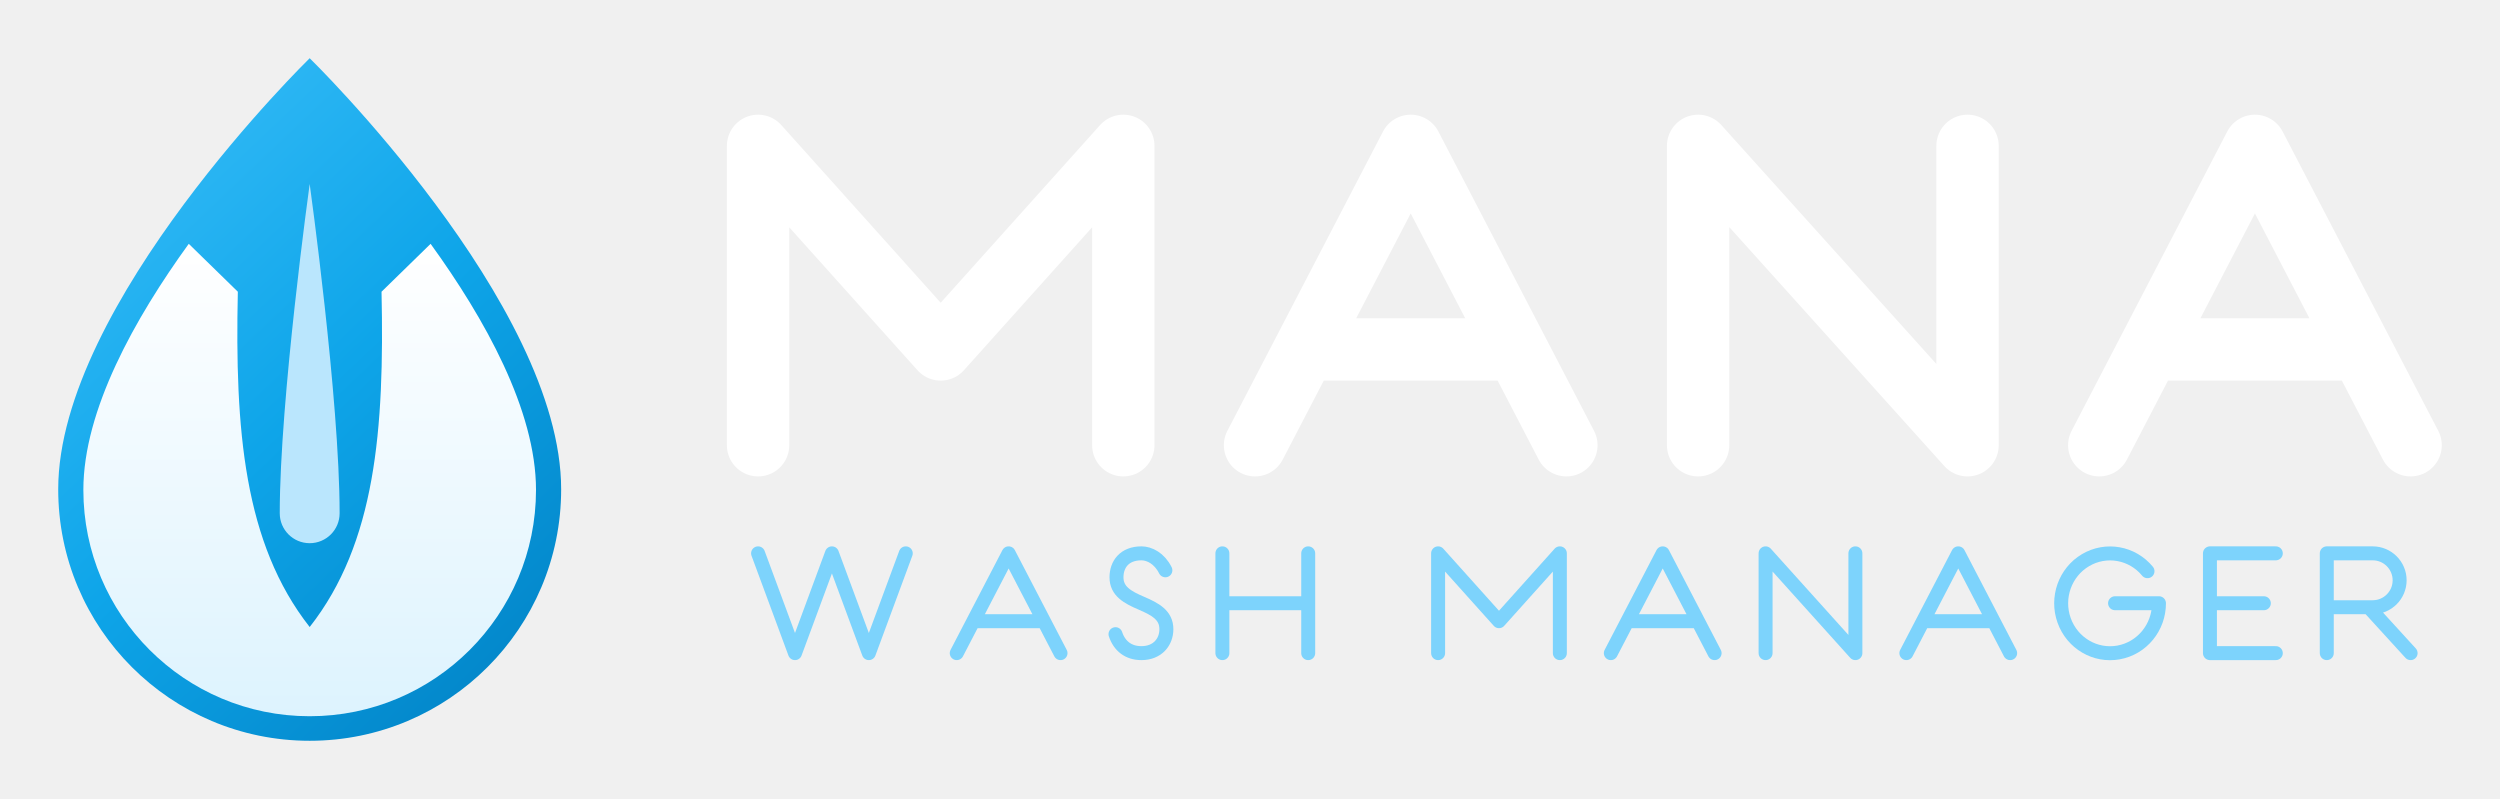
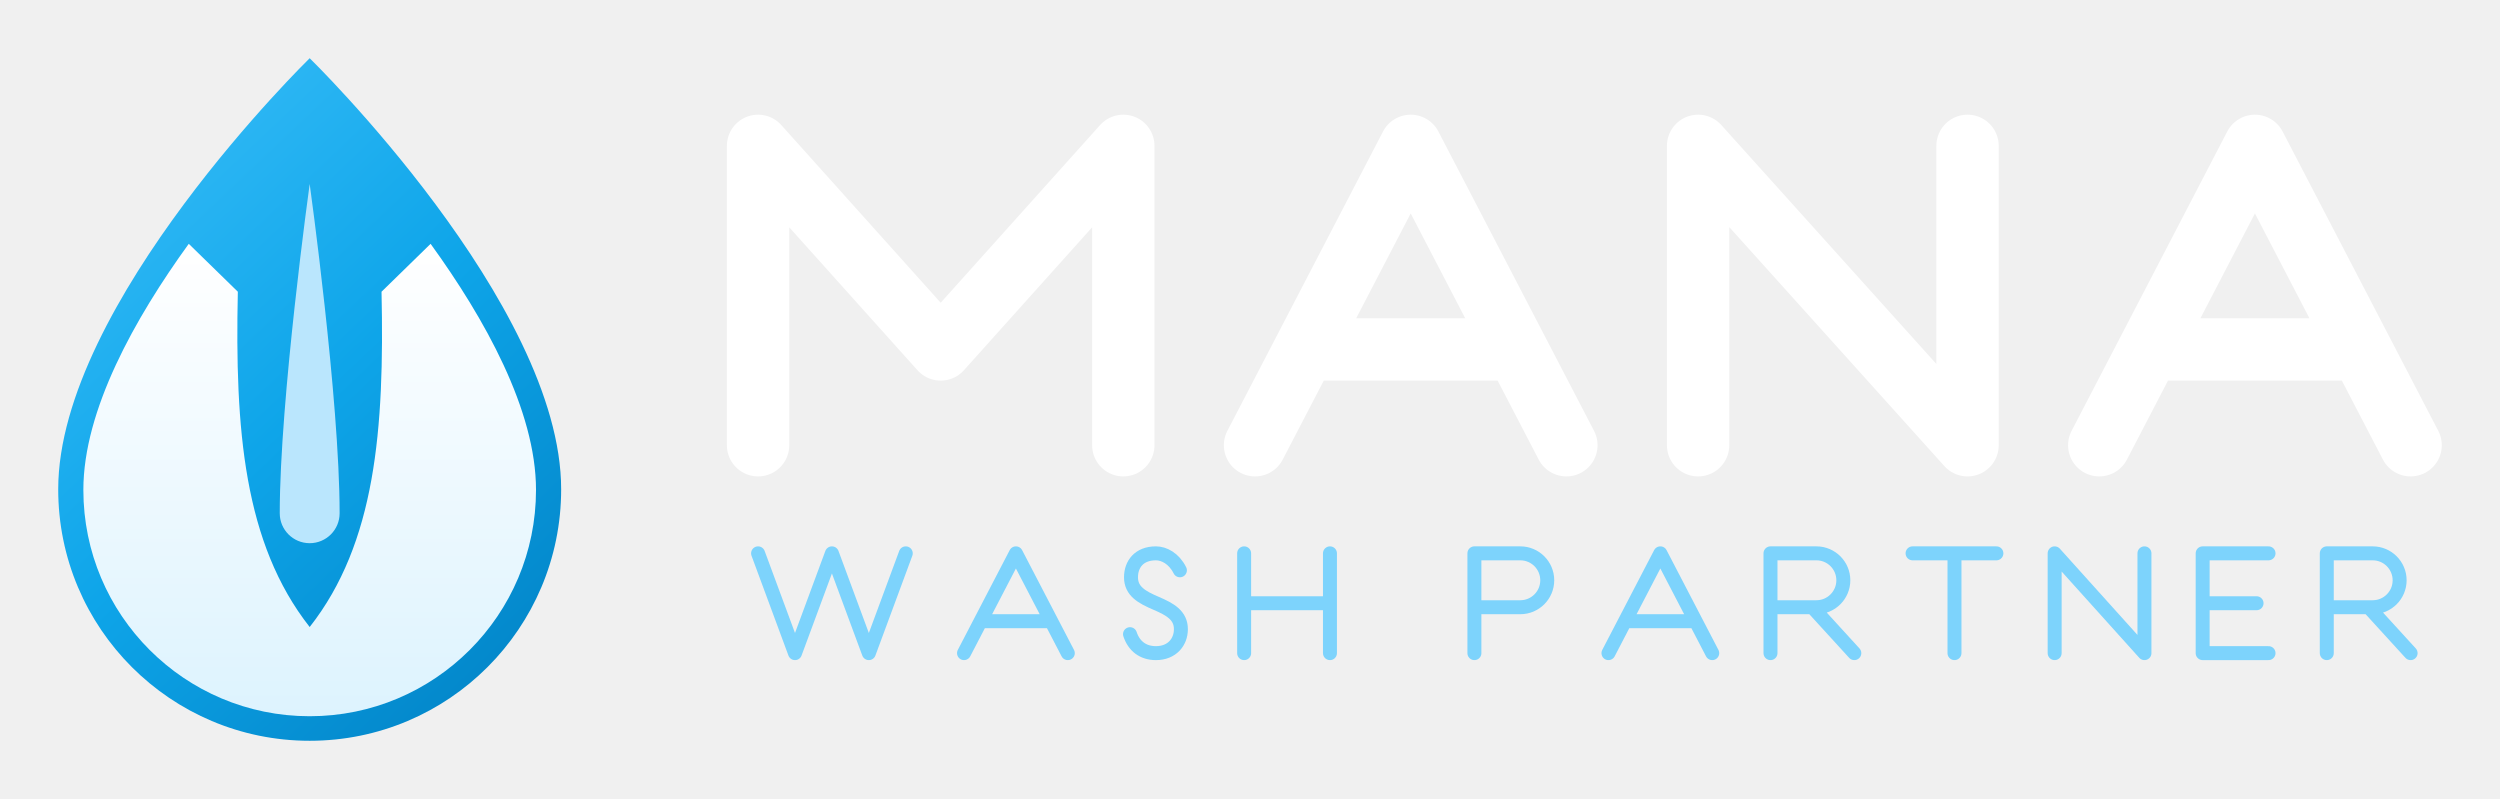
- <svg xmlns="http://www.w3.org/2000/svg" viewBox="17.68 -3.92 601.26 192.16" width="601.26" height="192.16" role="img" aria-label="MANA Wash Manager">
+ <svg xmlns="http://www.w3.org/2000/svg" viewBox="17.68 -3.92 601.26 192.16" width="601.26" height="192.16" role="img" aria-label="Mana Wash Partner">
  <defs>
    <linearGradient id="hd-drop" x1="0.15" y1="0" x2="0.85" y2="1">
      <stop offset="0" stop-color="#38BDF8" />
      <stop offset="0.5" stop-color="#0EA5E9" />
      <stop offset="1" stop-color="#0284C7" />
    </linearGradient>
    <linearGradient id="hd-shell" x1="0" y1="0" x2="0" y2="1">
      <stop offset="0" stop-color="#FFFFFF" />
      <stop offset="1" stop-color="#DDF3FE" />
    </linearGradient>
    <linearGradient id="hd-core" x1="0" y1="0" x2="0" y2="1">
      <stop offset="0" stop-color="#BAE6FD" />
      <stop offset="1" stop-color="#BAE6FD" />
    </linearGradient>
  </defs>
  <g transform="scale(0.72)">
    <path d="M128 14C128 14 212 96 212 158A84 84 0 0 1 44 158C44 96 128 14 128 14Z" fill="url(#hd-drop)" />
    <path d="M87.61 76C69.61 100.85 52.4 131.57 52.4 158.2A75.6 75.6 0 0 0 203.6 158.2C203.6 131.57 186.39 100.85 168.39 76L152 92C153 138 150 176 128 204C106 176 103 138 104 92Z" fill="url(#hd-shell)" />
    <path d="M128 56C128 56 118 128 118 166A10 10 0 0 0 138 166C138 128 128 56 128 56Z" fill="url(#hd-core)" />
  </g>
  <g fill="none" stroke="#FFFFFF" stroke-width="20.83" stroke-linecap="round" stroke-linejoin="round">
    <path d="M0 100V0L61 68L122 0V100" transform="translate(200 31.16) scale(0.72)" />
    <path d="M0 100L52 0L104 100M18 68H86" transform="translate(319.52 31.16) scale(0.72)" />
    <path d="M0 100V0L90 100V0" transform="translate(426.08 31.16) scale(0.72)" />
    <path d="M0 100L52 0L104 100M18 68H86" transform="translate(522.56 31.16) scale(0.72)" />
  </g>
  <g fill="none" stroke="#7DD3FC" stroke-width="14" stroke-linecap="round" stroke-linejoin="round">
    <path d="M0 0L37 100L74 0L111 100L148 0" transform="translate(200 129.16) scale(0.24)" />
-     <path d="M0 100L52 0L104 100M18 68H86" transform="translate(247.78 129.16) scale(0.24)" />
-     <path d="M54 17C48 5 38 0 30 0C13 0 5 11 5 24C5 38 16 44 30 50C44 56 55 62 55 76C55 89 46 100 30 100C17 100 8 93 4 81" transform="translate(285 129.16) scale(0.24)" />
-     <path d="M0 0V100M86 0V100M0 50H86" transform="translate(311.67 129.16) scale(0.24)" />
-     <path d="M0 100V0L61 68L122 0V100" transform="translate(363.55 129.16) scale(0.24)" />
-     <path d="M0 100L52 0L104 100M18 68H86" transform="translate(405.09 129.16) scale(0.24)" />
-     <path d="M0 100V0L90 100V0" transform="translate(442.31 129.16) scale(0.24)" />
-     <path d="M0 100L52 0L104 100M18 68H86" transform="translate(476.17 129.16) scale(0.24)" />
-     <path d="M86.5 17.9A49 50 0 1 0 98 50H54" transform="translate(513.4 129.16) scale(0.24)" />
-     <path d="M66 0H0V100H66M0 50H54" transform="translate(549.18 129.16) scale(0.24)" />
+     <path d="M0 100L52 0L104 100M18 68H86" transform="translate(249.53 129.16) scale(0.24)" />
+     <path d="M54 17C48 5 38 0 30 0C13 0 5 11 5 24C5 38 16 44 30 50C44 56 55 62 55 76C55 89 46 100 30 100C17 100 8 93 4 81" transform="translate(288.49 129.16) scale(0.24)" />
+     <path d="M0 0V100M86 0V100M0 50H86" transform="translate(316.9 129.16) scale(0.24)" />
+     <path d="M0 100V0H46A27 27 0 0 1 46 54H0" transform="translate(372.28 129.16) scale(0.24)" />
+     <path d="M0 100L52 0L104 100M18 68H86" transform="translate(404.52 129.16) scale(0.24)" />
+     <path d="M0 100V0H46A27 27 0 0 1 46 54H0M42 54L84 100" transform="translate(443.49 129.16) scale(0.24)" />
+     <path d="M0 0H84M42 0V100" transform="translate(477.66 129.16) scale(0.24)" />
+     <path d="M0 100V0L90 100V0" transform="translate(511.83 129.16) scale(0.24)" />
+     <path d="M66 0H0V100H66M0 50H54" transform="translate(547.43 129.16) scale(0.24)" />
    <path d="M0 100V0H46A27 27 0 0 1 46 54H0M42 54L84 100" transform="translate(577.28 129.16) scale(0.24)" />
  </g>
</svg>
